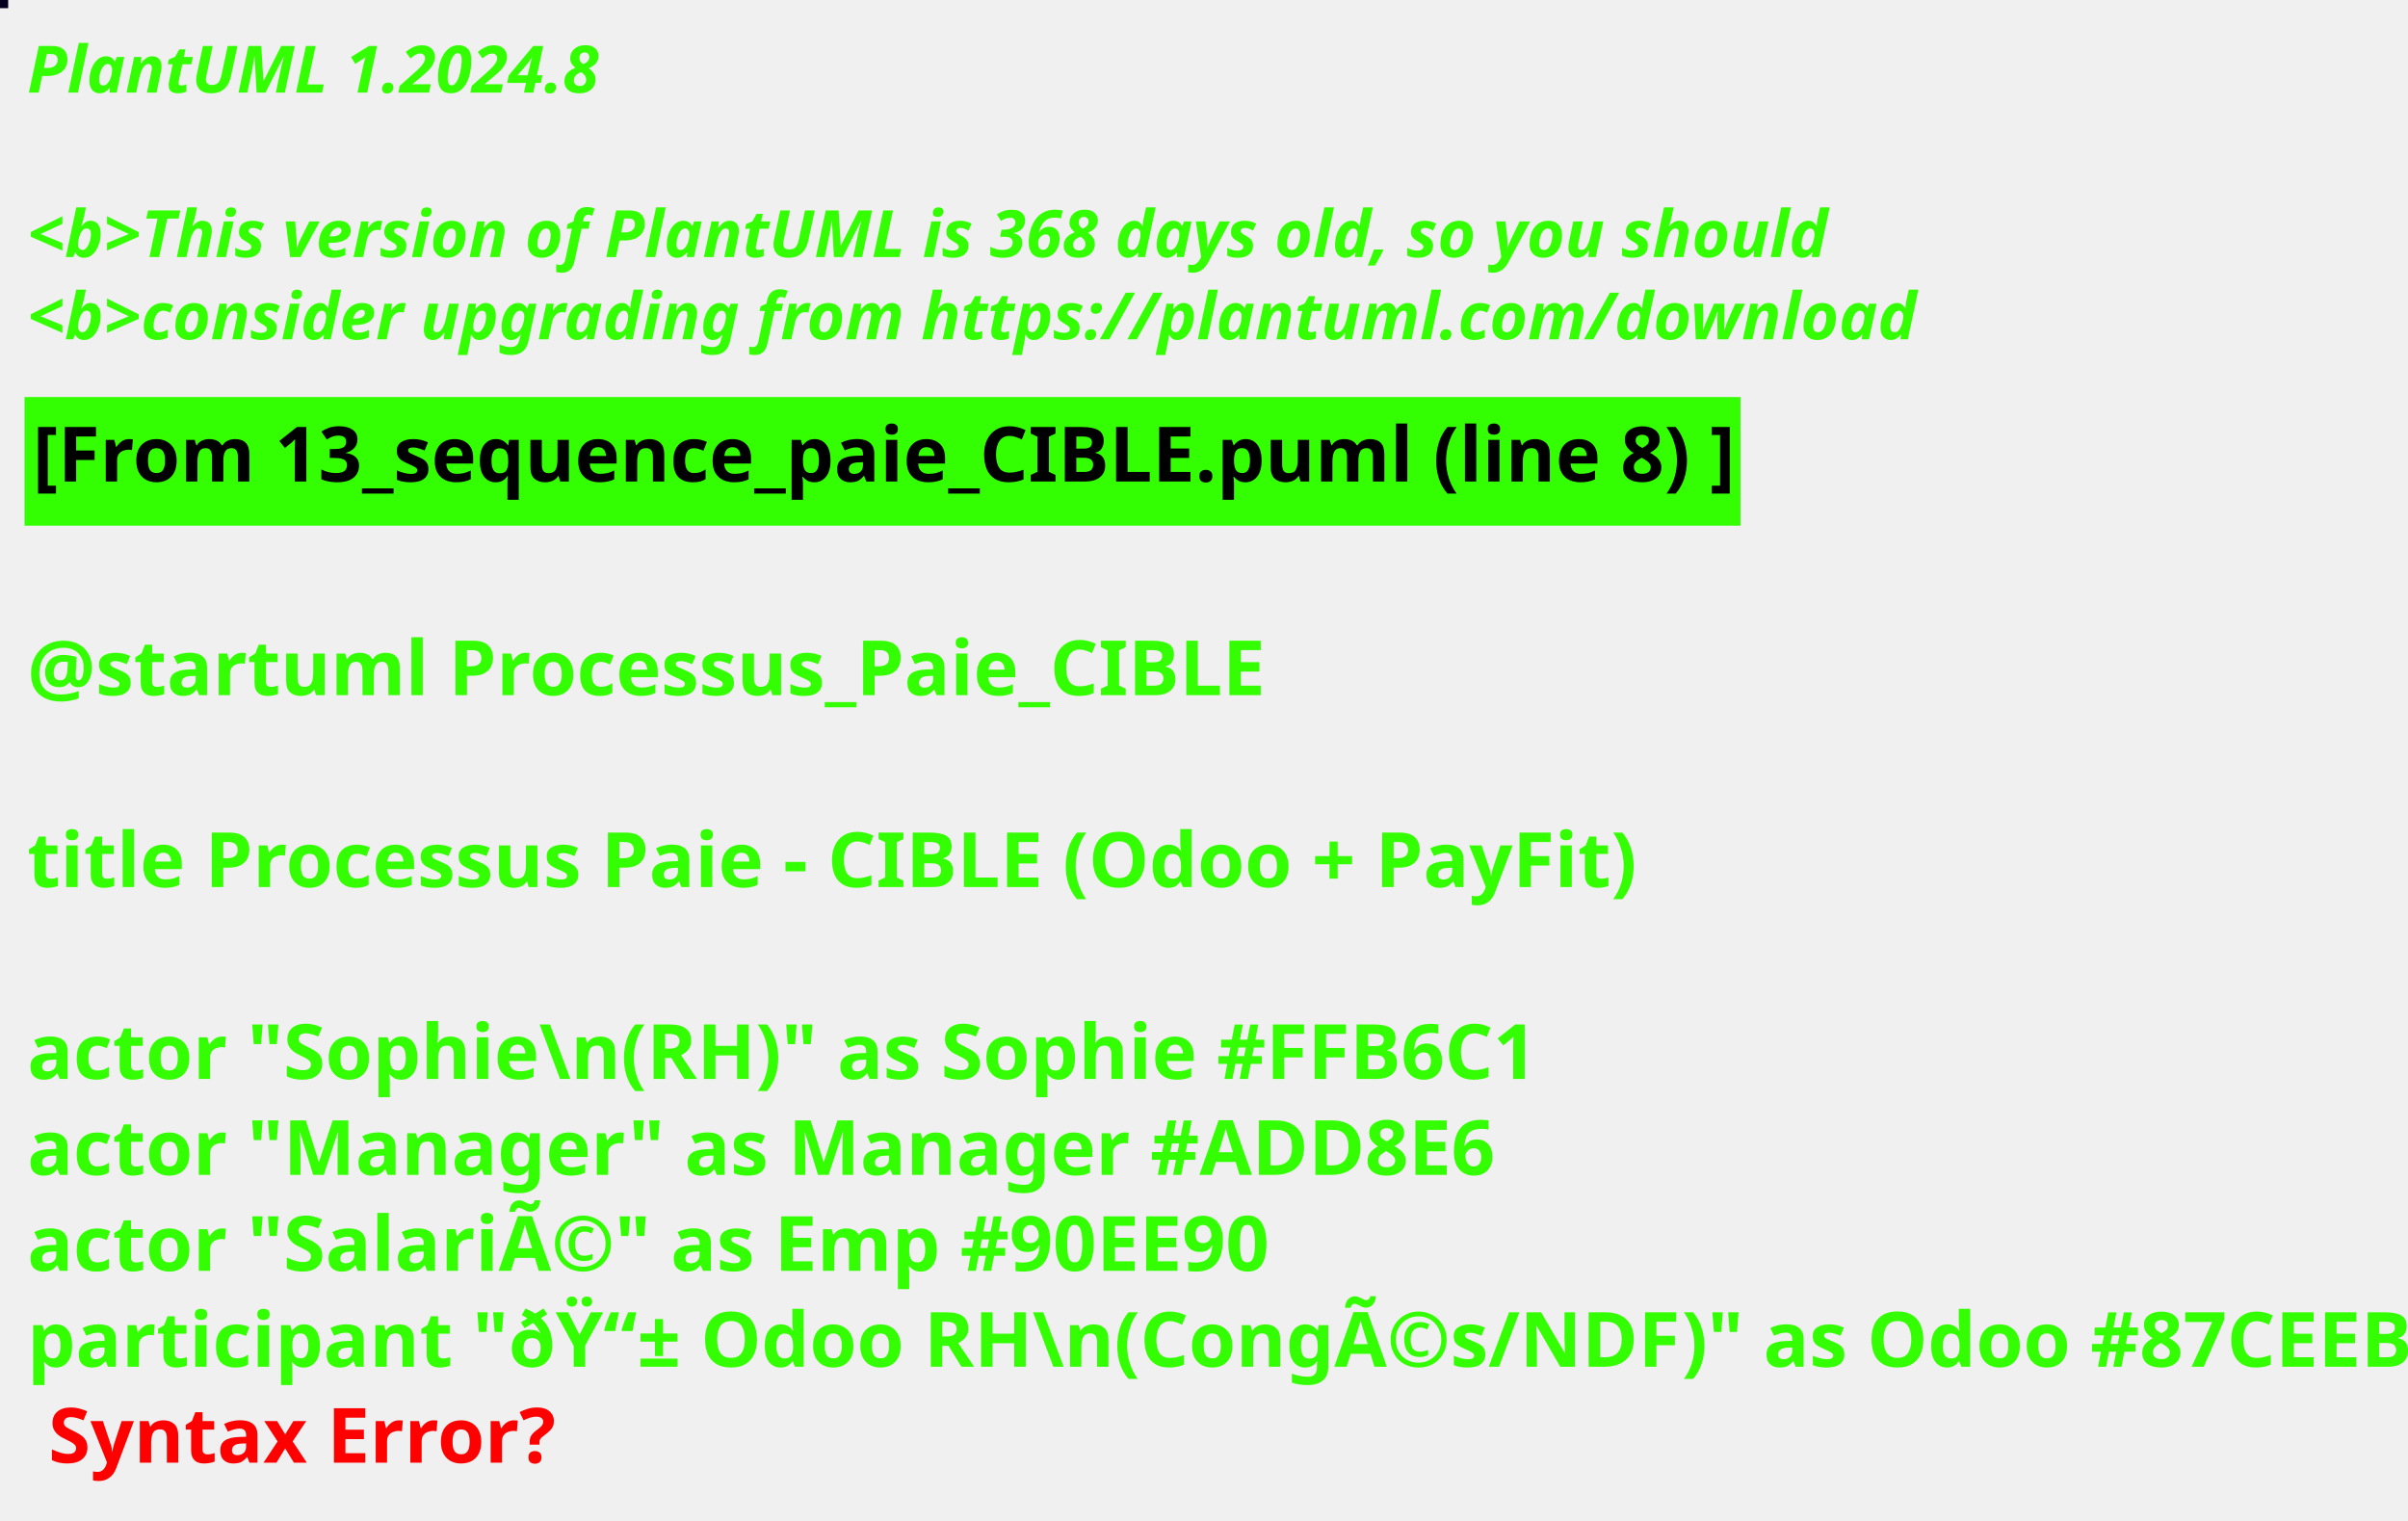
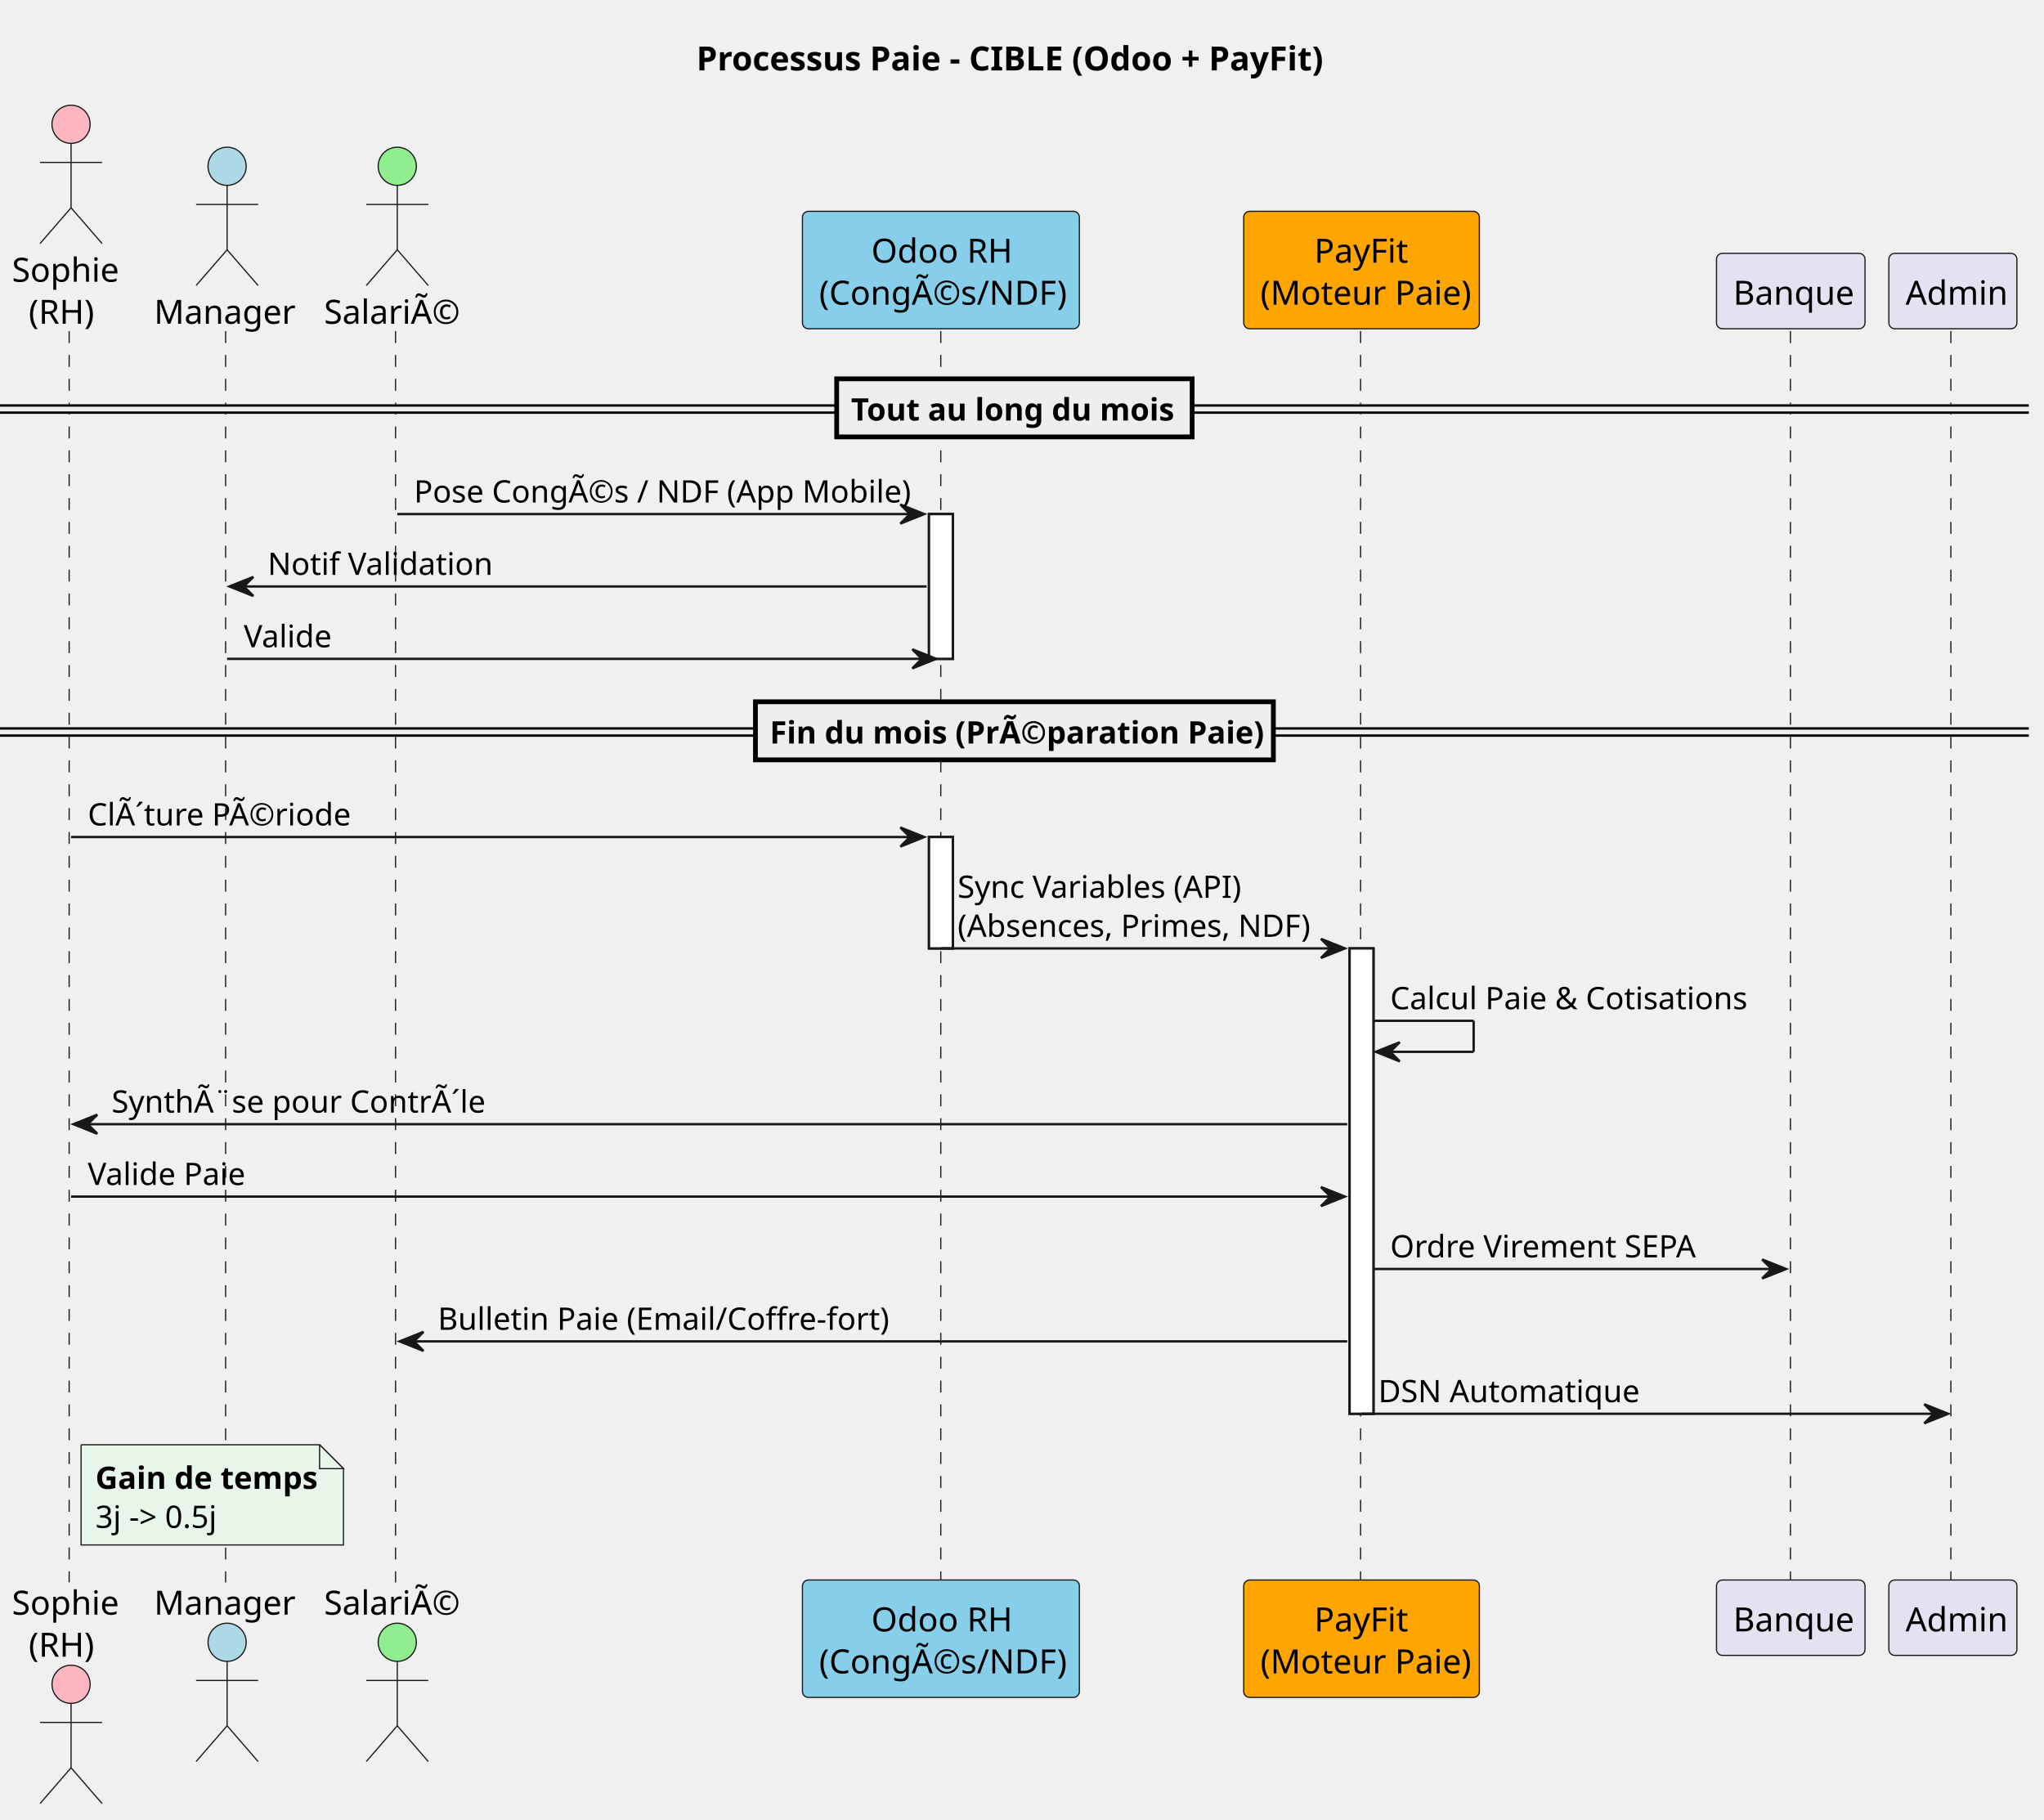
- <svg xmlns="http://www.w3.org/2000/svg" contentStyleType="text/css" height="279px" preserveAspectRatio="none" style="width:442px;height:279px;background:#000000;" version="1.1" viewBox="0 0 442 279" width="442px" zoomAndPan="magnify">
+ <svg xmlns="http://www.w3.org/2000/svg" contentStyleType="text/css" height="763px" preserveAspectRatio="none" style="width:857px;height:763px;background:#FFFFFF;" version="1.1" viewBox="0 0 857 763" width="857px" zoomAndPan="magnify">
  <defs />
  <g>
-     <rect fill="#02001E" height="1" style="stroke:#02001E;stroke-width:1;" width="1" x="0" y="0" />
-     <text fill="#33FF02" font-family="sans-serif" font-size="12" font-style="italic" font-weight="bold" lengthAdjust="spacing" textLength="105.375" x="5" y="17">PlantUML 1.2024.8</text>
-     <text fill="#33FF02" font-family="sans-serif" font-size="12" font-style="italic" font-weight="bold" lengthAdjust="spacing" textLength="3.334" x="5" y="32.094"> </text>
-     <text fill="#33FF02" font-family="sans-serif" font-size="12" font-style="italic" font-weight="bold" lengthAdjust="spacing" textLength="342.07" x="5" y="47.188">&lt;b&gt;This version of PlantUML is 368 days old, so you should</text>
-     <text fill="#33FF02" font-family="sans-serif" font-size="12" font-style="italic" font-weight="bold" lengthAdjust="spacing" textLength="344.01" x="5" y="62.281">&lt;b&gt;consider upgrading from https://plantuml.com/download</text>
-     <rect fill="#33FF02" height="22.609" style="stroke:#33FF02;stroke-width:1;" width="313.972" x="5" y="73.375" />
-     <text fill="#000000" font-family="sans-serif" font-size="14" font-weight="bold" lengthAdjust="spacing" textLength="311.972" x="6" y="88.375">[From 13_sequence_paie_CIBLE.puml (line 8) ]</text>
-     <text fill="#33FF02" font-family="sans-serif" font-size="14" font-weight="bold" lengthAdjust="spacing" textLength="3.89" x="5" y="109.984"> </text>
-     <text fill="#33FF02" font-family="sans-serif" font-size="14" font-weight="bold" lengthAdjust="spacing" textLength="229.968" x="5" y="127.594">@startuml Processus_Paie_CIBLE</text>
-     <text fill="#33FF02" font-family="sans-serif" font-size="14" font-weight="bold" lengthAdjust="spacing" textLength="3.89" x="5" y="145.203"> </text>
-     <text fill="#33FF02" font-family="sans-serif" font-size="14" font-weight="bold" lengthAdjust="spacing" textLength="294.458" x="5" y="162.812">title Processus Paie - CIBLE (Odoo + PayFit)</text>
-     <text fill="#33FF02" font-family="sans-serif" font-size="14" font-weight="bold" lengthAdjust="spacing" textLength="3.89" x="5" y="180.422"> </text>
-     <text fill="#33FF02" font-family="sans-serif" font-size="14" font-weight="bold" lengthAdjust="spacing" textLength="274.647" x="5" y="198.031">actor "Sophie\n(RH)" as Sophie #FFB6C1</text>
-     <text fill="#33FF02" font-family="sans-serif" font-size="14" font-weight="bold" lengthAdjust="spacing" textLength="256.812" x="5" y="215.641">actor "Manager" as Manager #ADD8E6</text>
-     <text fill="#33FF02" font-family="sans-serif" font-size="14" font-weight="bold" lengthAdjust="spacing" textLength="225.148" x="5" y="233.25">actor "SalariÃ©" as Emp #90EE90</text>
-     <text fill="#33FF02" font-family="sans-serif" font-size="14" font-weight="bold" lengthAdjust="spacing" text-decoration="wavy underline" textLength="430.295" x="5" y="250.859">participant "ðŸ“± Odoo RH\n(CongÃ©s/NDF)" as Odoo #87CEEB</text>
-     <text fill="#FF0000" font-family="sans-serif" font-size="14" font-weight="bold" lengthAdjust="spacing" textLength="92.586" x="8.89" y="268.469">Syntax Error?</text>
+     <text fill="#000000" font-family="sans-serif" font-size="14" font-weight="bold" lengthAdjust="spacing" textLength="265.679" x="291.979" y="29.533">Processus Paie - CIBLE (Odoo + PayFit)</text>
+     <rect fill="#FFFFFF" height="60.703" style="stroke:#181818;stroke-width:1;" width="10" x="389.502" y="215.531" />
+     <rect fill="#FFFFFF" height="46.703" style="stroke:#181818;stroke-width:1;" width="10" x="389.502" y="350.938" />
+     <rect fill="#FFFFFF" height="195.109" style="stroke:#181818;stroke-width:1;" width="10" x="565.863" y="397.641" />
+     <line style="stroke:#181818;stroke-width:0.5;stroke-dasharray:5.0,5.0;" x1="29" x2="29" y1="138.828" y2="663.453" />
+     <line style="stroke:#181818;stroke-width:0.5;stroke-dasharray:5.0,5.0;" x1="94.593" x2="94.593" y1="138.828" y2="663.453" />
+     <line style="stroke:#181818;stroke-width:0.5;stroke-dasharray:5.0,5.0;" x1="165.848" x2="165.848" y1="138.828" y2="663.453" />
+     <line style="stroke:#181818;stroke-width:0.5;stroke-dasharray:5.0,5.0;" x1="394.448" x2="394.448" y1="138.828" y2="663.453" />
+     <line style="stroke:#181818;stroke-width:0.5;stroke-dasharray:5.0,5.0;" x1="570.46" x2="570.46" y1="138.828" y2="663.453" />
+     <line style="stroke:#181818;stroke-width:0.5;stroke-dasharray:5.0,5.0;" x1="750.687" x2="750.687" y1="138.828" y2="663.453" />
+     <line style="stroke:#181818;stroke-width:0.5;stroke-dasharray:5.0,5.0;" x1="817.955" x2="817.955" y1="138.828" y2="663.453" />
+     <text fill="#000000" font-family="sans-serif" font-size="14" lengthAdjust="spacing" textLength="43.593" x="5" y="118.143">Sophie</text>
+     <text fill="#000000" font-family="sans-serif" font-size="14" lengthAdjust="spacing" textLength="29.545" x="12.024" y="135.752">(RH)</text>
+     <ellipse cx="29.796" cy="52.109" fill="#FFB6C1" rx="8" ry="8" style="stroke:#181818;stroke-width:0.5;" />
+     <path d="M29.796,60.109 L29.796,87.109 M16.796,68.109 L42.796,68.109 M29.796,87.109 L16.796,102.109 M29.796,87.109 L42.796,102.109 " fill="none" style="stroke:#181818;stroke-width:0.5;" />
+     <text fill="#000000" font-family="sans-serif" font-size="14" lengthAdjust="spacing" textLength="43.593" x="5" y="676.986">Sophie</text>
+     <text fill="#000000" font-family="sans-serif" font-size="14" lengthAdjust="spacing" textLength="29.545" x="12.024" y="694.596">(RH)</text>
+     <ellipse cx="29.796" cy="706.172" fill="#FFB6C1" rx="8" ry="8" style="stroke:#181818;stroke-width:0.5;" />
+     <path d="M29.796,714.172 L29.796,741.172 M16.796,722.172 L42.796,722.172 M29.796,741.172 L16.796,756.172 M29.796,741.172 L42.796,756.172 " fill="none" style="stroke:#181818;stroke-width:0.5;" />
+     <text fill="#000000" font-family="sans-serif" font-size="14" lengthAdjust="spacing" textLength="55.255" x="64.593" y="135.752">Manager</text>
+     <ellipse cx="95.22" cy="69.719" fill="#ADD8E6" rx="8" ry="8" style="stroke:#181818;stroke-width:0.5;" />
+     <path d="M95.22,77.719 L95.22,104.719 M82.22,85.719 L108.22,85.719 M95.22,104.719 L82.22,119.719 M95.22,104.719 L108.22,119.719 " fill="none" style="stroke:#181818;stroke-width:0.5;" />
+     <text fill="#000000" font-family="sans-serif" font-size="14" lengthAdjust="spacing" textLength="55.255" x="64.593" y="676.986">Manager</text>
+     <ellipse cx="95.22" cy="688.562" fill="#ADD8E6" rx="8" ry="8" style="stroke:#181818;stroke-width:0.5;" />
+     <path d="M95.22,696.562 L95.22,723.562 M82.22,704.562 L108.22,704.562 M95.22,723.562 L82.22,738.562 M95.22,723.562 L108.22,738.562 " fill="none" style="stroke:#181818;stroke-width:0.5;" />
+     <text fill="#000000" font-family="sans-serif" font-size="14" lengthAdjust="spacing" textLength="55.446" x="135.848" y="135.752">SalariÃ©</text>
+     <ellipse cx="166.571" cy="69.719" fill="#90EE90" rx="8" ry="8" style="stroke:#181818;stroke-width:0.5;" />
+     <path d="M166.571,77.719 L166.571,104.719 M153.571,85.719 L179.571,85.719 M166.571,104.719 L153.571,119.719 M166.571,104.719 L179.571,119.719 " fill="none" style="stroke:#181818;stroke-width:0.5;" />
+     <text fill="#000000" font-family="sans-serif" font-size="14" lengthAdjust="spacing" textLength="55.446" x="135.848" y="676.986">SalariÃ©</text>
+     <ellipse cx="166.571" cy="688.562" fill="#90EE90" rx="8" ry="8" style="stroke:#181818;stroke-width:0.5;" />
+     <path d="M166.571,696.562 L166.571,723.562 M153.571,704.562 L179.571,704.562 M166.571,723.562 L153.571,738.562 M166.571,723.562 L179.571,738.562 " fill="none" style="stroke:#181818;stroke-width:0.5;" />
+     <rect fill="#87CEEB" height="49.219" rx="2.5" ry="2.5" style="stroke:#181818;stroke-width:0.5;" width="116.108" x="336.448" y="88.609" />
+     <text fill="#000000" font-family="sans-serif" font-size="14" lengthAdjust="spacing" textLength="58.358" x="365.323" y="110.143">Odoo RH</text>
+     <text fill="#000000" font-family="sans-serif" font-size="14" lengthAdjust="spacing" textLength="102.108" x="343.448" y="127.752">(CongÃ©s/NDF)</text>
+     <rect fill="#87CEEB" height="49.219" rx="2.5" ry="2.5" style="stroke:#181818;stroke-width:0.5;" width="116.108" x="336.448" y="662.453" />
+     <text fill="#000000" font-family="sans-serif" font-size="14" lengthAdjust="spacing" textLength="58.358" x="365.323" y="683.986">Odoo RH</text>
+     <text fill="#000000" font-family="sans-serif" font-size="14" lengthAdjust="spacing" textLength="102.108" x="343.448" y="701.596">(CongÃ©s/NDF)</text>
+     <rect fill="#FFA500" height="49.219" rx="2.5" ry="2.5" style="stroke:#181818;stroke-width:0.5;" width="98.807" x="521.46" y="88.609" />
+     <text fill="#000000" font-family="sans-serif" font-size="14" lengthAdjust="spacing" textLength="39.676" x="551.025" y="110.143">PayFit</text>
+     <text fill="#000000" font-family="sans-serif" font-size="14" lengthAdjust="spacing" textLength="84.807" x="528.46" y="127.752">(Moteur Paie)</text>
+     <rect fill="#FFA500" height="49.219" rx="2.5" ry="2.5" style="stroke:#181818;stroke-width:0.5;" width="98.807" x="521.46" y="662.453" />
+     <text fill="#000000" font-family="sans-serif" font-size="14" lengthAdjust="spacing" textLength="39.676" x="551.025" y="683.986">PayFit</text>
+     <text fill="#000000" font-family="sans-serif" font-size="14" lengthAdjust="spacing" textLength="84.807" x="528.46" y="701.596">(Moteur Paie)</text>
+     <rect fill="#E2E2F0" height="31.609" rx="2.5" ry="2.5" style="stroke:#181818;stroke-width:0.5;" width="62.269" x="719.687" y="106.219" />
+     <text fill="#000000" font-family="sans-serif" font-size="14" lengthAdjust="spacing" textLength="48.269" x="726.687" y="127.752">Banque</text>
+     <rect fill="#E2E2F0" height="31.609" rx="2.5" ry="2.5" style="stroke:#181818;stroke-width:0.5;" width="62.269" x="719.687" y="662.453" />
+     <text fill="#000000" font-family="sans-serif" font-size="14" lengthAdjust="spacing" textLength="48.269" x="726.687" y="683.986">Banque</text>
+     <rect fill="#E2E2F0" height="31.609" rx="2.5" ry="2.5" style="stroke:#181818;stroke-width:0.5;" width="53.683" x="791.955" y="106.219" />
+     <text fill="#000000" font-family="sans-serif" font-size="14" lengthAdjust="spacing" textLength="39.683" x="798.955" y="127.752">Admin</text>
+     <rect fill="#E2E2F0" height="31.609" rx="2.5" ry="2.5" style="stroke:#181818;stroke-width:0.5;" width="53.683" x="791.955" y="662.453" />
+     <text fill="#000000" font-family="sans-serif" font-size="14" lengthAdjust="spacing" textLength="39.683" x="798.955" y="683.986">Admin</text>
+     <rect fill="#FFFFFF" height="60.703" style="stroke:#181818;stroke-width:1;" width="10" x="389.502" y="215.531" />
+     <rect fill="#FFFFFF" height="46.703" style="stroke:#181818;stroke-width:1;" width="10" x="389.502" y="350.938" />
+     <rect fill="#FFFFFF" height="195.109" style="stroke:#181818;stroke-width:1;" width="10" x="565.863" y="397.641" />
+     <rect fill="#EEEEEE" height="3" style="stroke:#EEEEEE;stroke-width:1;" width="850.638" x="0" y="170.004" />
+     <line style="stroke:#000000;stroke-width:1;" x1="0" x2="850.638" y1="170.004" y2="170.004" />
+     <line style="stroke:#000000;stroke-width:1;" x1="0" x2="850.638" y1="173.004" y2="173.004" />
+     <rect fill="#EEEEEE" height="24.352" style="stroke:#000000;stroke-width:2;" width="149.04" x="350.799" y="158.828" />
+     <text fill="#000000" font-family="sans-serif" font-size="13" font-weight="bold" lengthAdjust="spacing" textLength="131.428" x="356.799" y="176.323">Tout au long du mois</text>
+     <polygon fill="#181818" points="377.502,211.531,387.502,215.531,377.502,219.531,381.502,215.531" style="stroke:#181818;stroke-width:1;" />
+     <line style="stroke:#181818;stroke-width:1;" x1="166.571" x2="383.502" y1="215.531" y2="215.531" />
+     <text fill="#000000" font-family="sans-serif" font-size="13" lengthAdjust="spacing" textLength="203.931" x="173.571" y="210.675">Pose CongÃ©s / NDF (App Mobile)</text>
+     <polygon fill="#181818" points="106.22,241.883,96.22,245.883,106.22,249.883,102.22,245.883" style="stroke:#181818;stroke-width:1;" />
+     <line style="stroke:#181818;stroke-width:1;" x1="100.22" x2="388.502" y1="245.883" y2="245.883" />
+     <text fill="#000000" font-family="sans-serif" font-size="13" lengthAdjust="spacing" textLength="87.439" x="112.22" y="241.026">Notif Validation</text>
+     <polygon fill="#181818" points="382.502,272.234,392.502,276.234,382.502,280.234,386.502,276.234" style="stroke:#181818;stroke-width:1;" />
+     <line style="stroke:#181818;stroke-width:1;" x1="95.22" x2="388.502" y1="276.234" y2="276.234" />
+     <text fill="#000000" font-family="sans-serif" font-size="13" lengthAdjust="spacing" textLength="36.137" x="102.22" y="271.378">Valide</text>
+     <rect fill="#EEEEEE" height="3" style="stroke:#EEEEEE;stroke-width:1;" width="850.638" x="0" y="305.41" />
+     <line style="stroke:#000000;stroke-width:1;" x1="0" x2="850.638" y1="305.41" y2="305.41" />
+     <line style="stroke:#000000;stroke-width:1;" x1="0" x2="850.638" y1="308.41" y2="308.41" />
+     <rect fill="#EEEEEE" height="24.352" style="stroke:#000000;stroke-width:2;" width="217.157" x="316.74" y="294.234" />
+     <text fill="#000000" font-family="sans-serif" font-size="13" font-weight="bold" lengthAdjust="spacing" textLength="199.545" x="322.74" y="311.729">Fin du mois (PrÃ©paration Paie)</text>
+     <polygon fill="#181818" points="377.502,346.938,387.502,350.938,377.502,354.938,381.502,350.938" style="stroke:#181818;stroke-width:1;" />
+     <line style="stroke:#181818;stroke-width:1;" x1="29.796" x2="383.502" y1="350.938" y2="350.938" />
+     <text fill="#000000" font-family="sans-serif" font-size="13" lengthAdjust="spacing" textLength="107.117" x="36.796" y="346.081">ClÃ´ture PÃ©riode</text>
+     <polygon fill="#181818" points="553.863,393.641,563.863,397.641,553.863,401.641,557.863,397.641" style="stroke:#181818;stroke-width:1;" />
+     <line style="stroke:#181818;stroke-width:1;" x1="394.502" x2="559.863" y1="397.641" y2="397.641" />
+     <text fill="#000000" font-family="sans-serif" font-size="13" lengthAdjust="spacing" textLength="119.933" x="401.502" y="376.433">Sync Variables (API)</text>
+     <text fill="#000000" font-family="sans-serif" font-size="13" lengthAdjust="spacing" textLength="147.361" x="401.502" y="392.784">(Absences, Primes, NDF)</text>
+     <line style="stroke:#181818;stroke-width:1;" x1="575.863" x2="617.863" y1="427.992" y2="427.992" />
+     <line style="stroke:#181818;stroke-width:1;" x1="617.863" x2="617.863" y1="427.992" y2="440.992" />
+     <line style="stroke:#181818;stroke-width:1;" x1="576.863" x2="617.863" y1="440.992" y2="440.992" />
+     <polygon fill="#181818" points="586.863,436.992,576.863,440.992,586.863,444.992,582.863,440.992" style="stroke:#181818;stroke-width:1;" />
+     <text fill="#000000" font-family="sans-serif" font-size="13" lengthAdjust="spacing" textLength="145.958" x="582.863" y="423.136">Calcul Paie &amp; Cotisations</text>
+     <polygon fill="#181818" points="40.796,467.344,30.796,471.344,40.796,475.344,36.796,471.344" style="stroke:#181818;stroke-width:1;" />
+     <line style="stroke:#181818;stroke-width:1;" x1="34.796" x2="564.863" y1="471.344" y2="471.344" />
+     <text fill="#000000" font-family="sans-serif" font-size="13" lengthAdjust="spacing" textLength="148.123" x="46.796" y="466.487">SynthÃ¨se pour ContrÃ´le</text>
+     <polygon fill="#181818" points="553.863,497.695,563.863,501.695,553.863,505.695,557.863,501.695" style="stroke:#181818;stroke-width:1;" />
+     <line style="stroke:#181818;stroke-width:1;" x1="29.796" x2="559.863" y1="501.695" y2="501.695" />
+     <text fill="#000000" font-family="sans-serif" font-size="13" lengthAdjust="spacing" textLength="65.768" x="36.796" y="496.839">Valide Paie</text>
+     <polygon fill="#181818" points="738.821,528.047,748.821,532.047,738.821,536.047,742.821,532.047" style="stroke:#181818;stroke-width:1;" />
+     <line style="stroke:#181818;stroke-width:1;" x1="575.863" x2="744.821" y1="532.047" y2="532.047" />
+     <text fill="#000000" font-family="sans-serif" font-size="13" lengthAdjust="spacing" textLength="127.156" x="582.863" y="527.19">Ordre Virement SEPA</text>
+     <polygon fill="#181818" points="177.571,558.398,167.571,562.398,177.571,566.398,173.571,562.398" style="stroke:#181818;stroke-width:1;" />
+     <line style="stroke:#181818;stroke-width:1;" x1="171.571" x2="564.863" y1="562.398" y2="562.398" />
+     <text fill="#000000" font-family="sans-serif" font-size="13" lengthAdjust="spacing" textLength="179.169" x="183.571" y="557.542">Bulletin Paie (Email/Coffre-fort)</text>
+     <polygon fill="#181818" points="806.796,588.75,816.796,592.75,806.796,596.75,810.796,592.75" style="stroke:#181818;stroke-width:1;" />
+     <line style="stroke:#181818;stroke-width:1;" x1="570.863" x2="812.796" y1="592.75" y2="592.75" />
+     <text fill="#000000" font-family="sans-serif" font-size="13" lengthAdjust="spacing" textLength="104.051" x="577.863" y="587.894">DSN Automatique</text>
+     <path d="M34,605.75 L34,647.75 L144,647.75 L144,615.75 L134,605.75 L34,605.75 " fill="#E8F5E9" style="stroke:#181818;stroke-width:0.5;" />
+     <path d="M134,605.75 L134,615.75 L144,615.75 L134,605.75 " fill="#E8F5E9" style="stroke:#181818;stroke-width:0.5;" />
+     <text fill="#000000" font-family="sans-serif" font-size="13" font-weight="bold" lengthAdjust="spacing" textLength="89.578" x="40" y="624.245">Gain de temps</text>
+     <text fill="#000000" font-family="sans-serif" font-size="13" lengthAdjust="spacing" textLength="50.223" x="40" y="640.597">3j -&gt; 0.5j</text>
  </g>
</svg>
